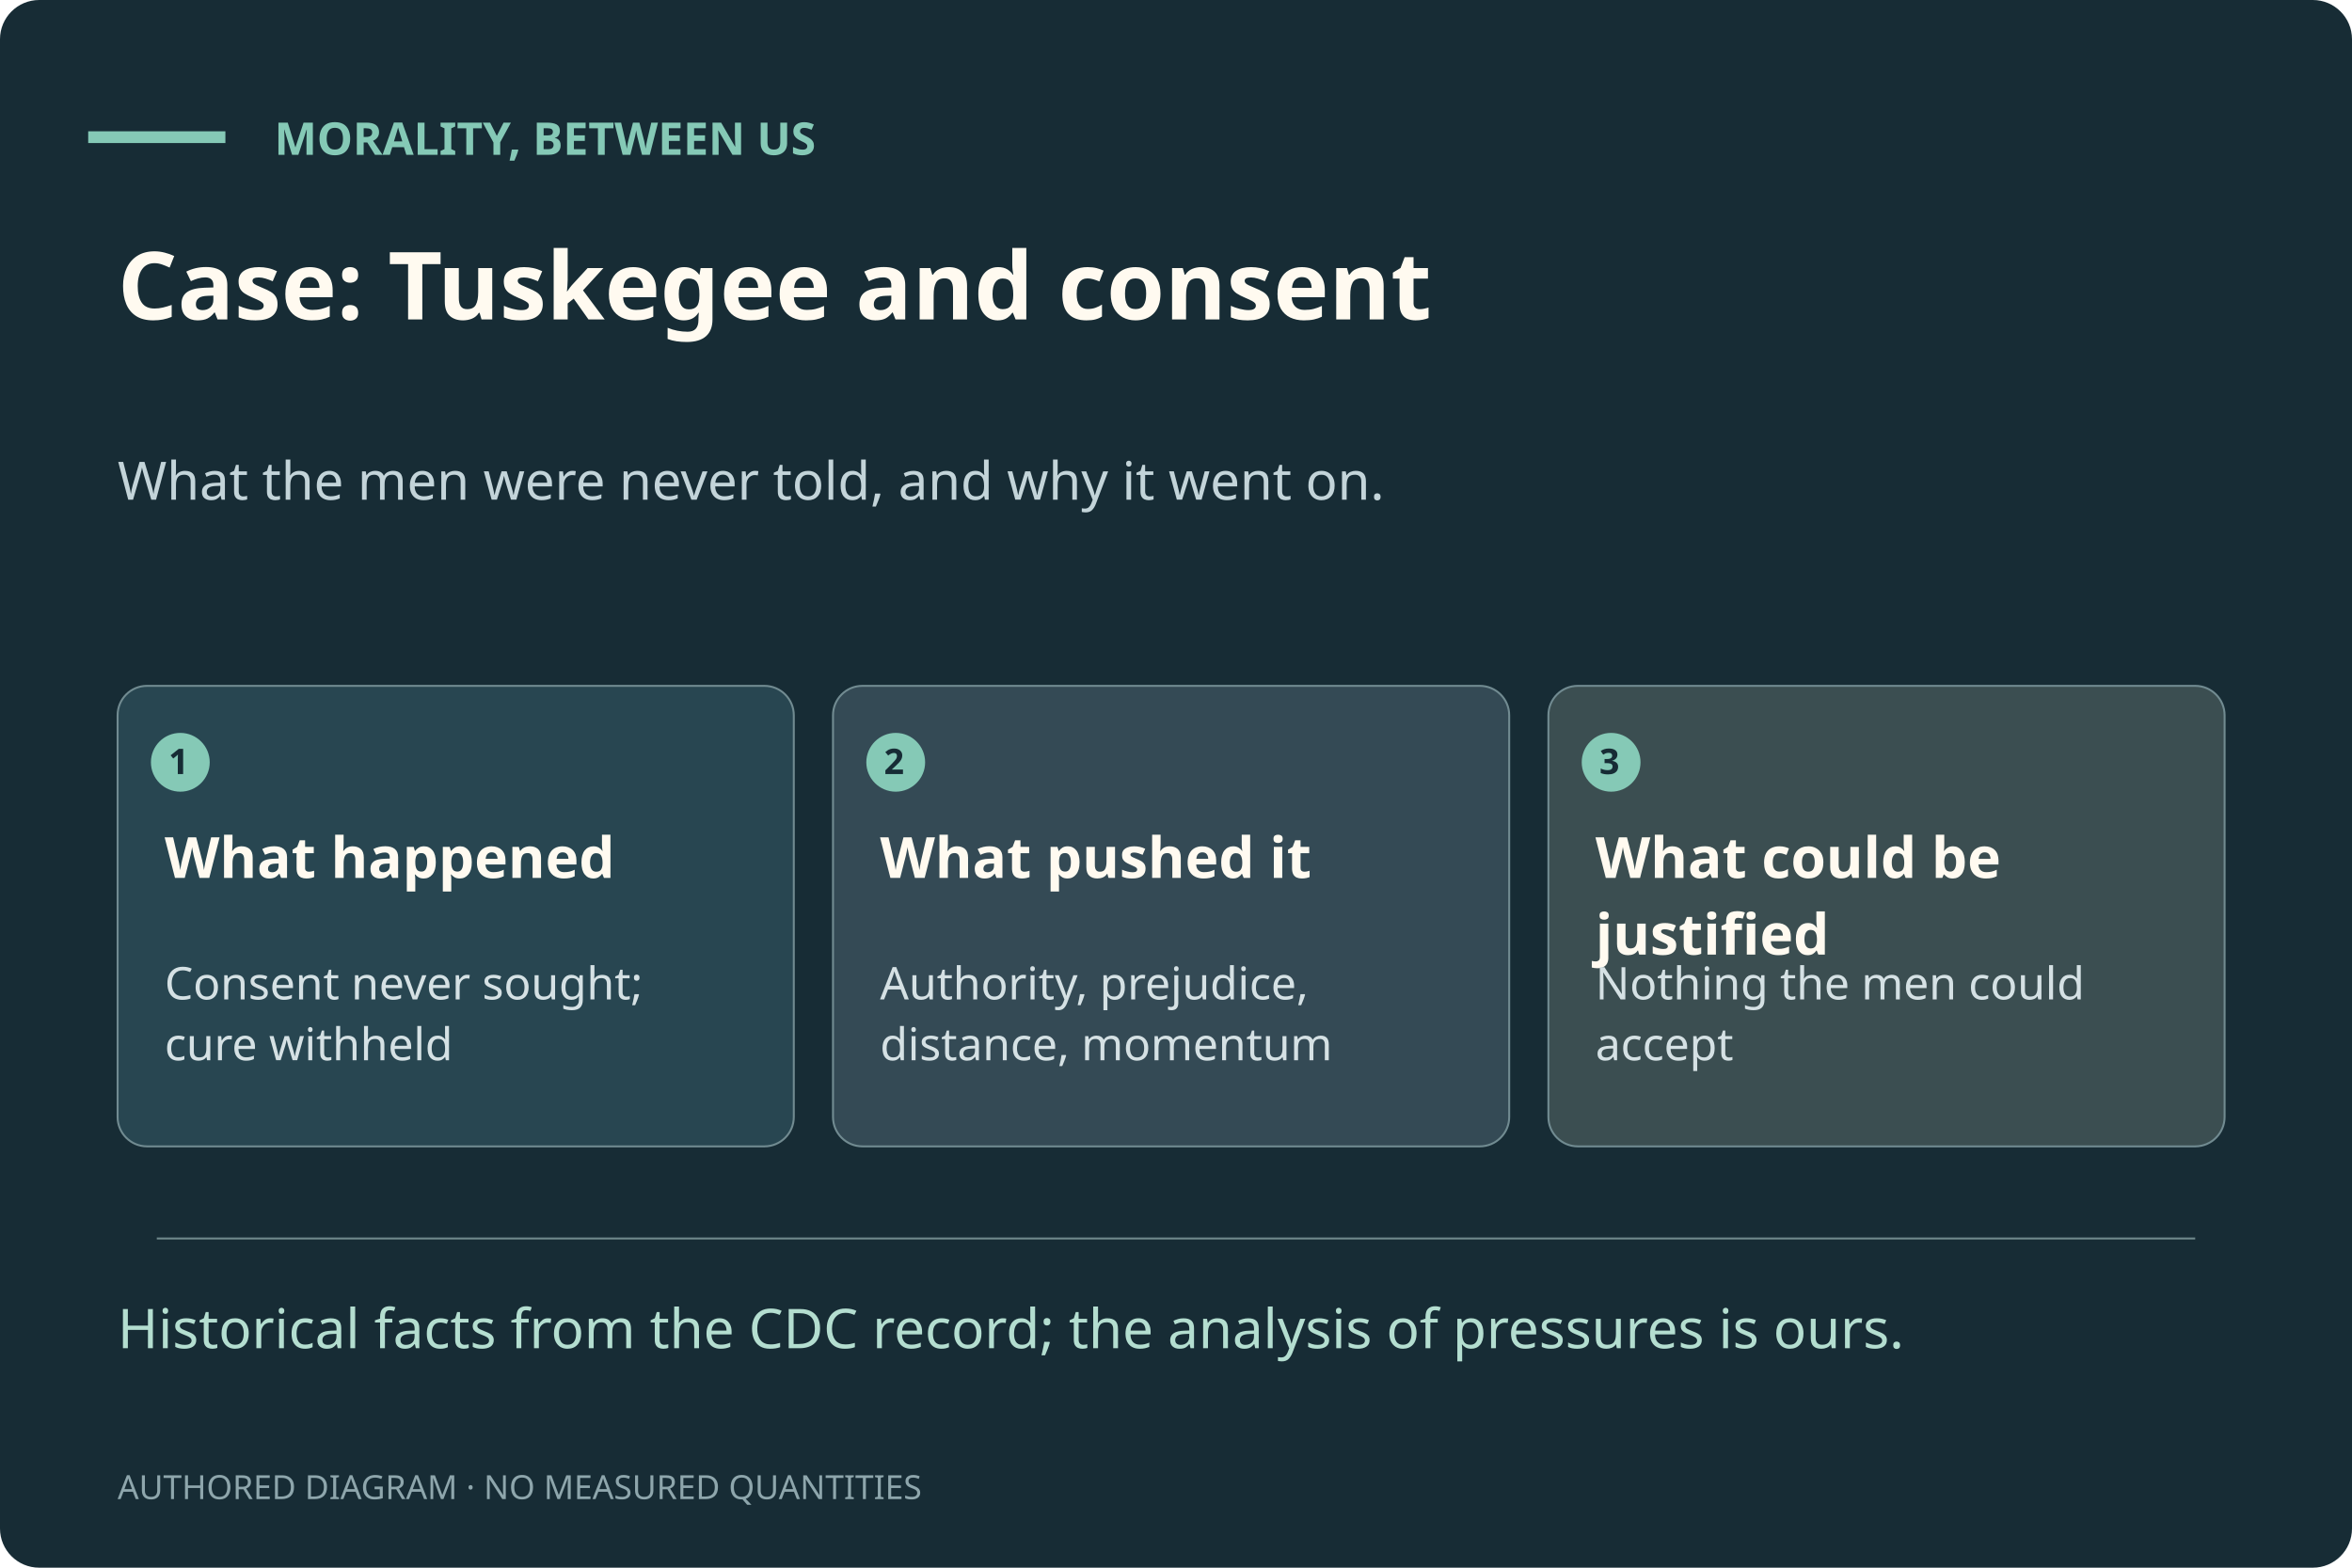
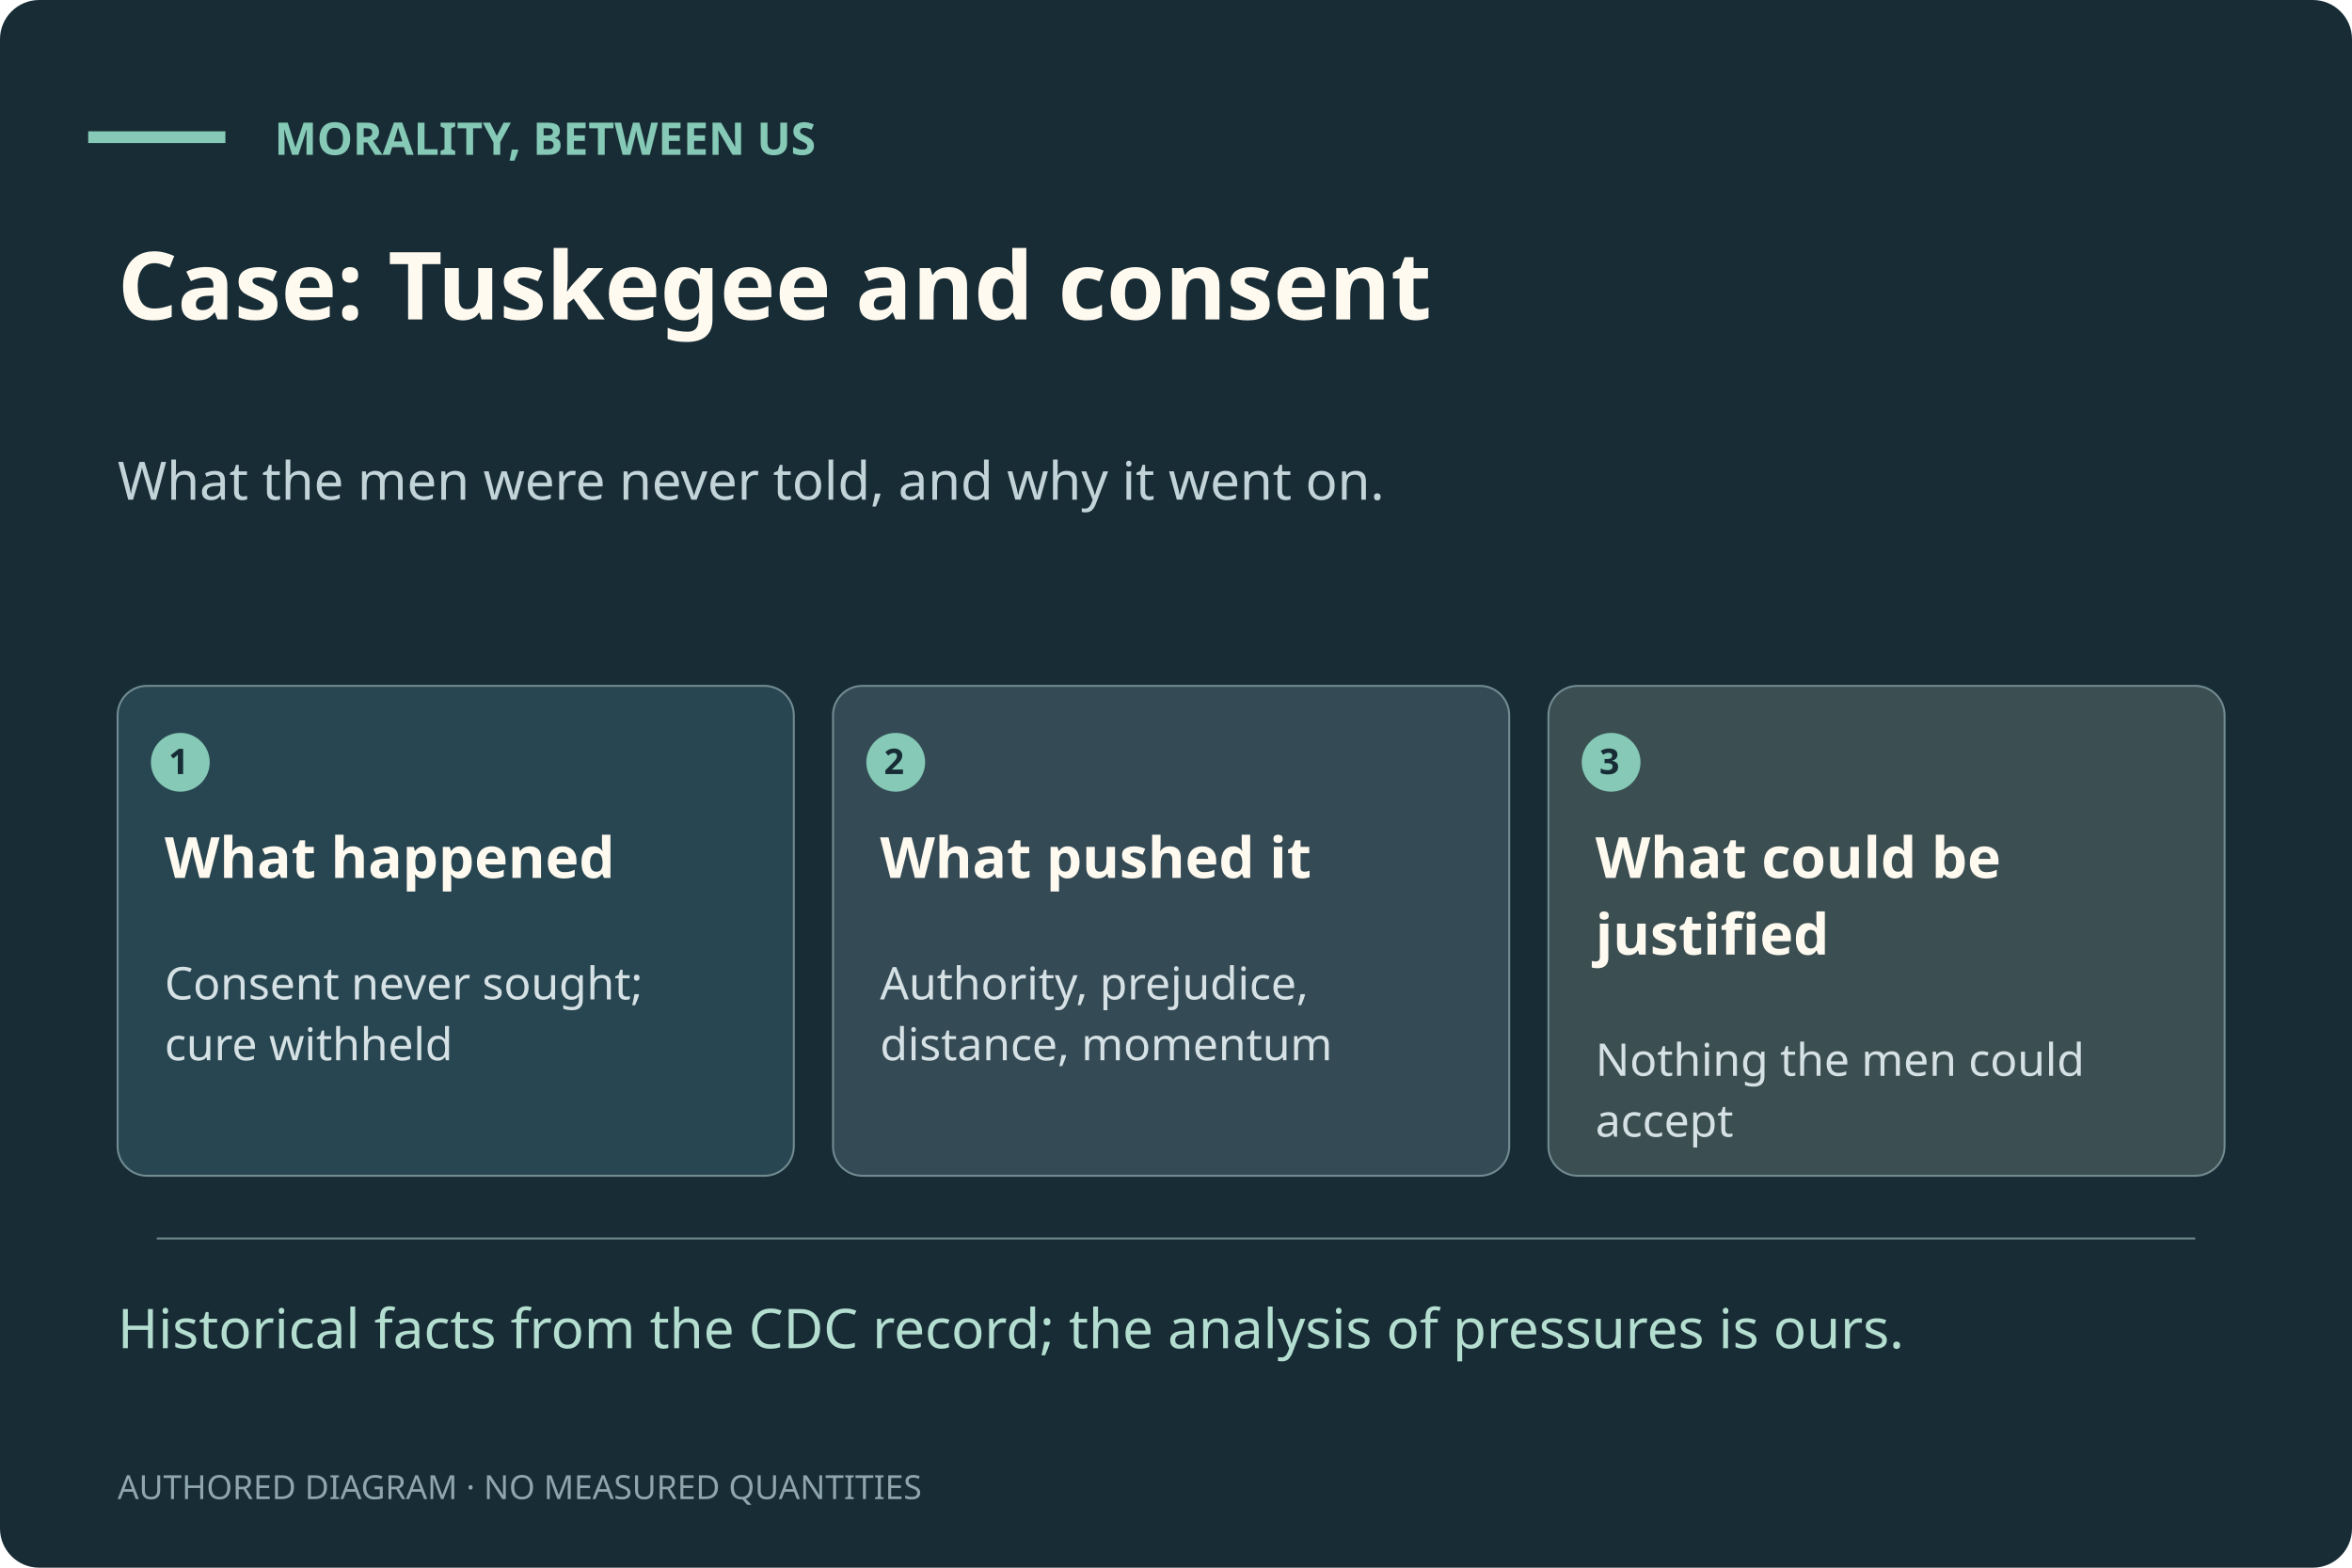
<svg xmlns="http://www.w3.org/2000/svg" width="1200" height="800" viewBox="0 0 1200 800" role="img" aria-label="Case: Tuskegee and consent">
  <rect width="1200" height="800" rx="20" fill="#172c35" />
  <path d="M45 70h70" stroke="#85c9b6" stroke-width="6" />
  <text x="140" y="79" fill="#85c9b6" font-size="23" font-weight="600" font-family="system-ui,sans-serif">
    <tspan x="140" dy="0">MORALITY, BETWEEN US</tspan>
  </text>
  <text x="60" y="163" fill="#fffaf0" font-size="48" font-weight="600" font-family="system-ui,sans-serif">
    <tspan x="60" dy="0">Case: Tuskegee and consent</tspan>
  </text>
  <text x="60" y="255" fill="#c3d4d9" font-size="27" font-weight="400" font-family="system-ui,sans-serif">
    <tspan x="60" dy="0">What the men were never told, and why it went on.</tspan>
  </text>
-   <rect x="60" y="350" width="345" height="235" rx="15" fill="#284651" stroke="#718b91" />
+   <rect x="60" y="350" width="345" height="250" rx="15" fill="#284651" stroke="#718b91" />
  <circle cx="92" cy="389" r="15" fill="#85c9b6" />
  <text x="86" y="395" fill="#172c35" font-size="18" font-weight="700" font-family="system-ui,sans-serif">
    <tspan x="86" dy="0">1</tspan>
  </text>
  <text x="84" y="448" fill="#fffaf0" font-size="29" font-weight="600" font-family="system-ui,sans-serif">
    <tspan x="84" dy="0">What happened</tspan>
  </text>
  <text x="84" y="510" fill="#d5e1e4" font-size="23" font-weight="400" font-family="system-ui,sans-serif">
    <tspan x="84" dy="0">Consent never sought;</tspan>
    <tspan x="84" dy="31.05">cure withheld</tspan>
  </text>
-   <rect x="425" y="350" width="345" height="235" rx="15" fill="#344a55" stroke="#718b91" />
+   <rect x="425" y="350" width="345" height="250" rx="15" fill="#344a55" stroke="#718b91" />
  <circle cx="457" cy="389" r="15" fill="#85c9b6" />
  <text x="451" y="395" fill="#172c35" font-size="18" font-weight="700" font-family="system-ui,sans-serif">
    <tspan x="451" dy="0">2</tspan>
  </text>
  <text x="449" y="448" fill="#fffaf0" font-size="29" font-weight="600" font-family="system-ui,sans-serif">
    <tspan x="449" dy="0">What pushed it</tspan>
  </text>
  <text x="449" y="510" fill="#d5e1e4" font-size="23" font-weight="400" font-family="system-ui,sans-serif">
    <tspan x="449" dy="0">Authority, prejudice,</tspan>
    <tspan x="449" dy="31.05">distance, momentum</tspan>
  </text>
-   <rect x="790" y="350" width="345" height="235" rx="15" fill="#3b4e51" stroke="#718b91" />
+   <rect x="790" y="350" width="345" height="250" rx="15" fill="#3b4e51" stroke="#718b91" />
  <circle cx="822" cy="389" r="15" fill="#85c9b6" />
  <text x="816" y="395" fill="#172c35" font-size="18" font-weight="700" font-family="system-ui,sans-serif">
    <tspan x="816" dy="0">3</tspan>
  </text>
  <text x="814" y="448" fill="#fffaf0" font-size="29" font-weight="600" font-family="system-ui,sans-serif">
    <tspan x="814" dy="0">What could be</tspan>
    <tspan x="814" dy="39.15">justified</tspan>
  </text>
-   <text x="814" y="510" fill="#d5e1e4" font-size="23" font-weight="400" font-family="system-ui,sans-serif">
+   <text x="814" y="549" fill="#d5e1e4" font-size="23" font-weight="400" font-family="system-ui,sans-serif">
    <tspan x="814" dy="0">Nothing the men could</tspan>
    <tspan x="814" dy="31.05">accept</tspan>
  </text>
  <path d="M80 632h1040" stroke="#70898c" />
  <text x="60" y="688" fill="#b4ded0" font-size="28" font-weight="400" font-family="system-ui,sans-serif">
    <tspan x="60" dy="0">Historical facts from the CDC record; the analysis of pressures is ours.</tspan>
  </text>
  <text x="60" y="765" fill="#8ea6ac" font-size="17" font-weight="400" font-family="system-ui,sans-serif">
    <tspan x="60" dy="0">AUTHORED DIAGRAM · NO MEASURED QUANTITIES</tspan>
  </text>
</svg>
